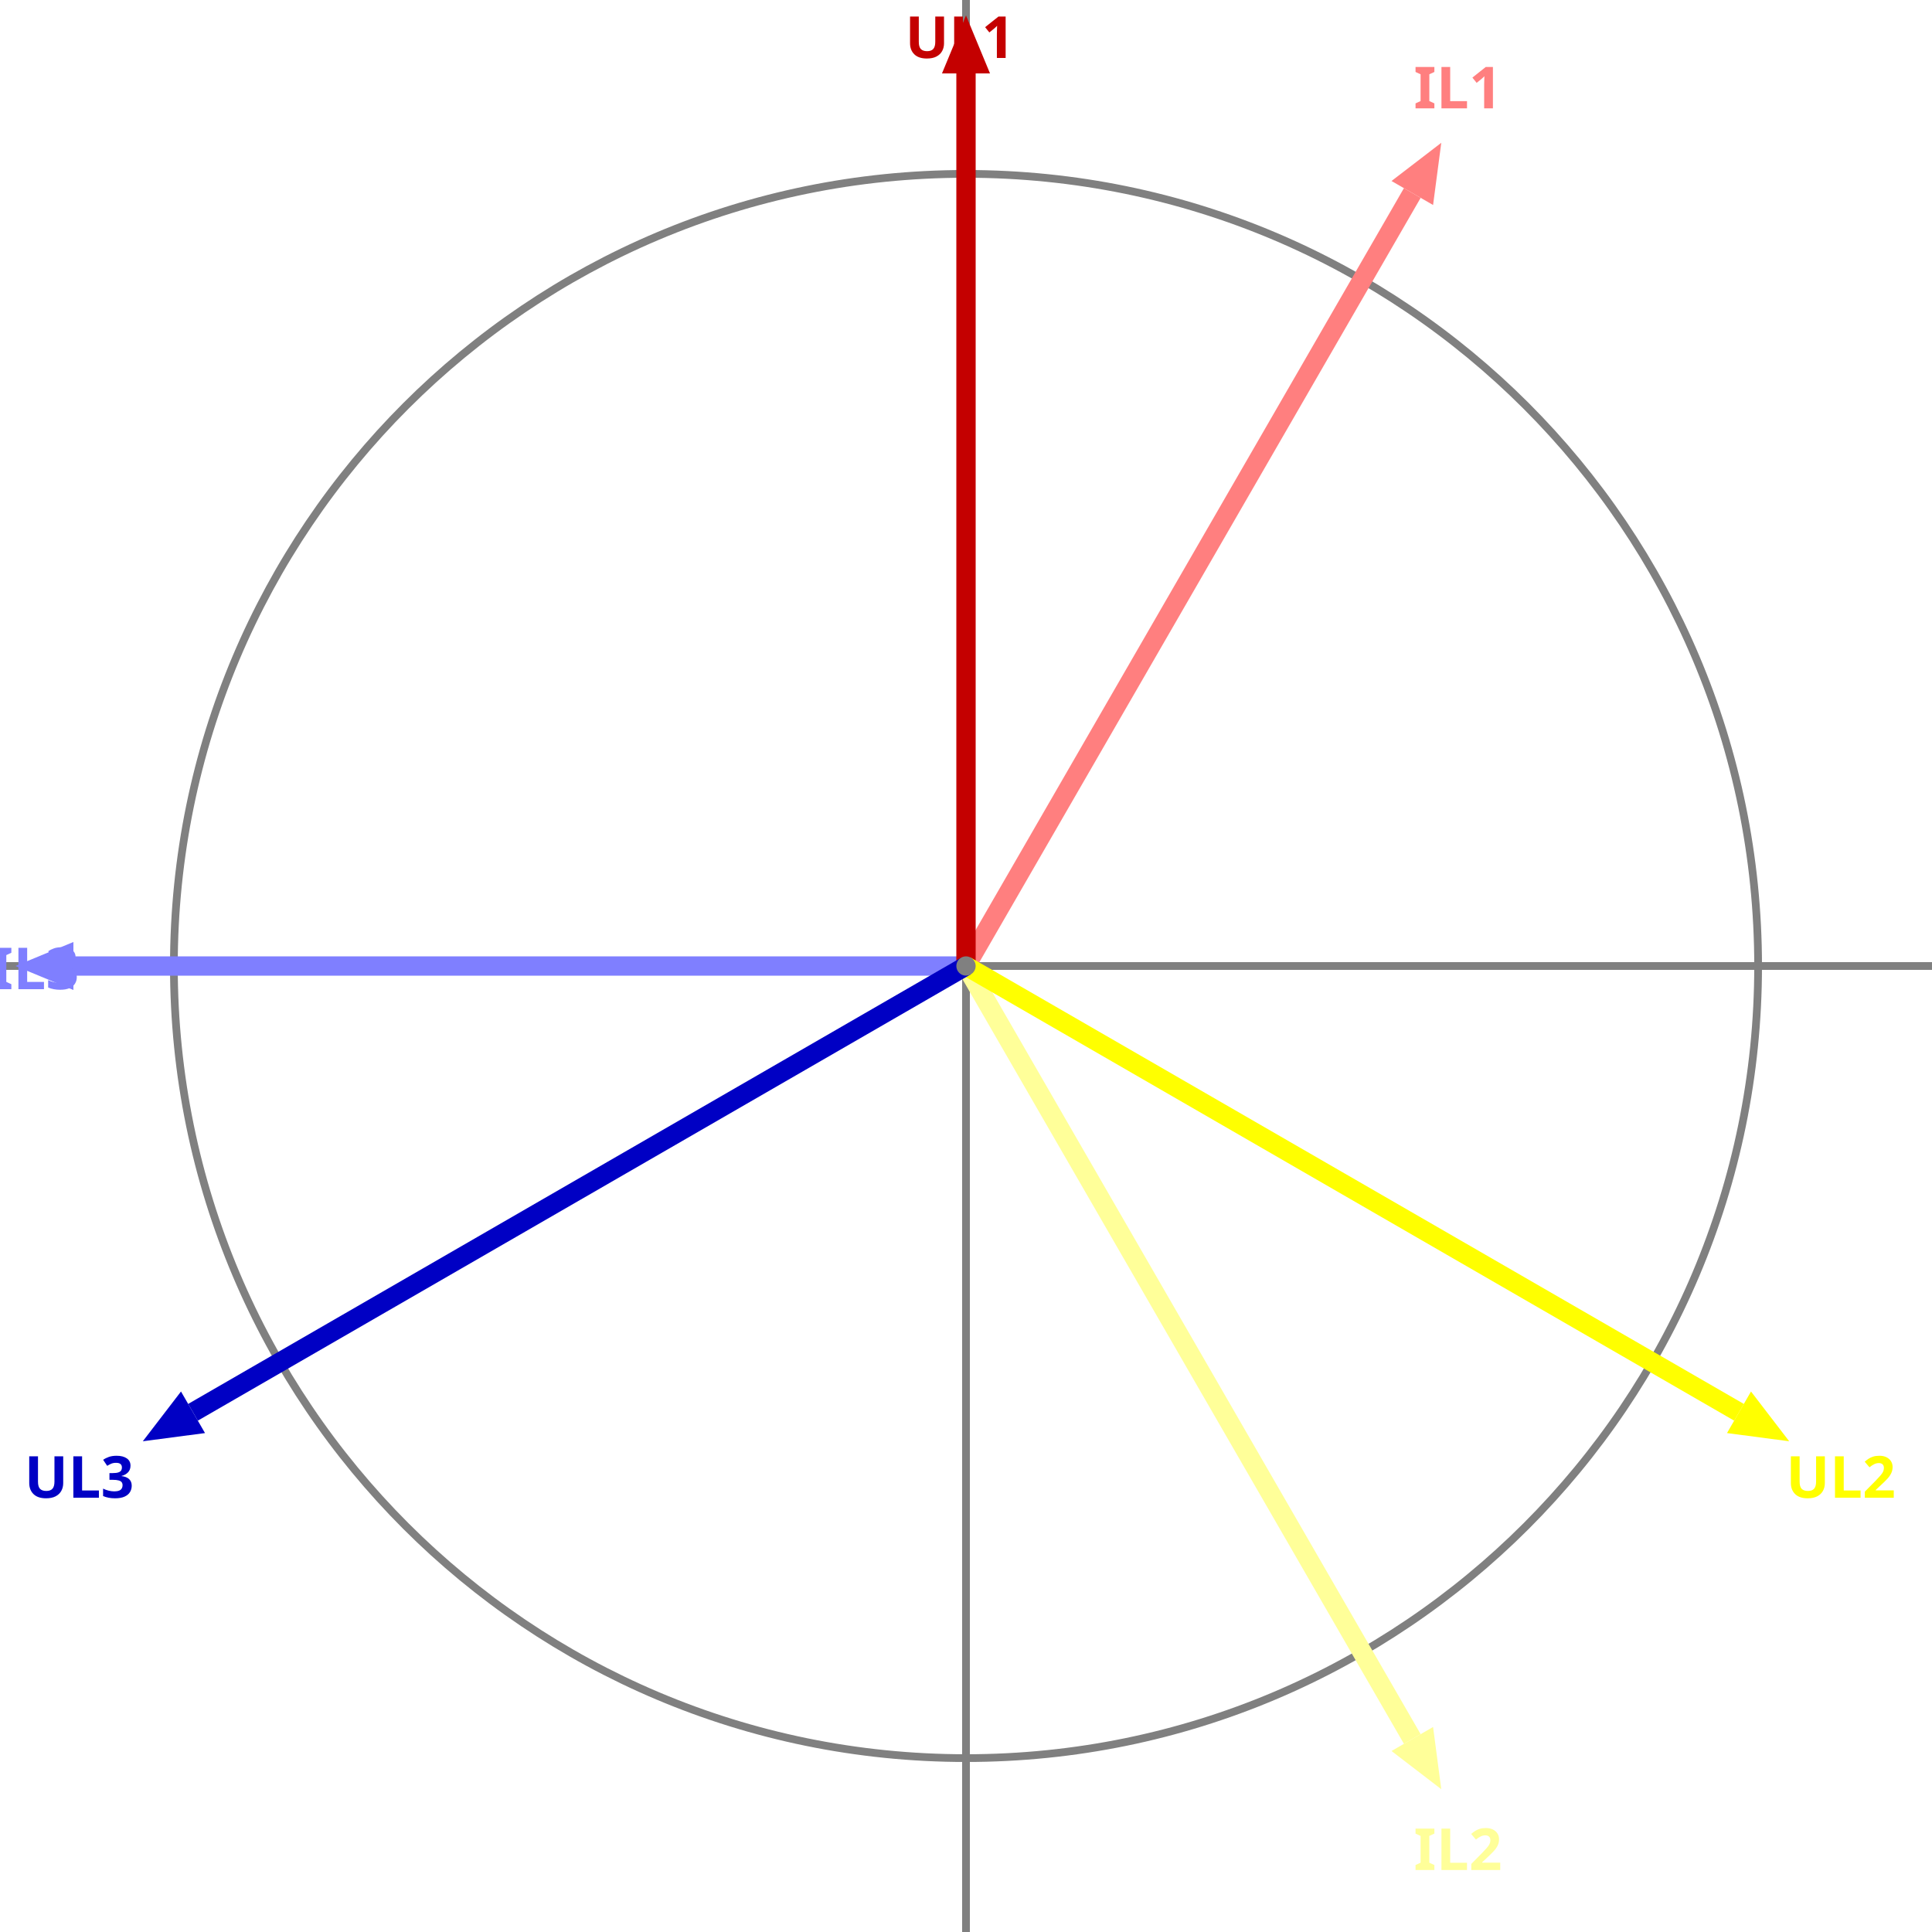
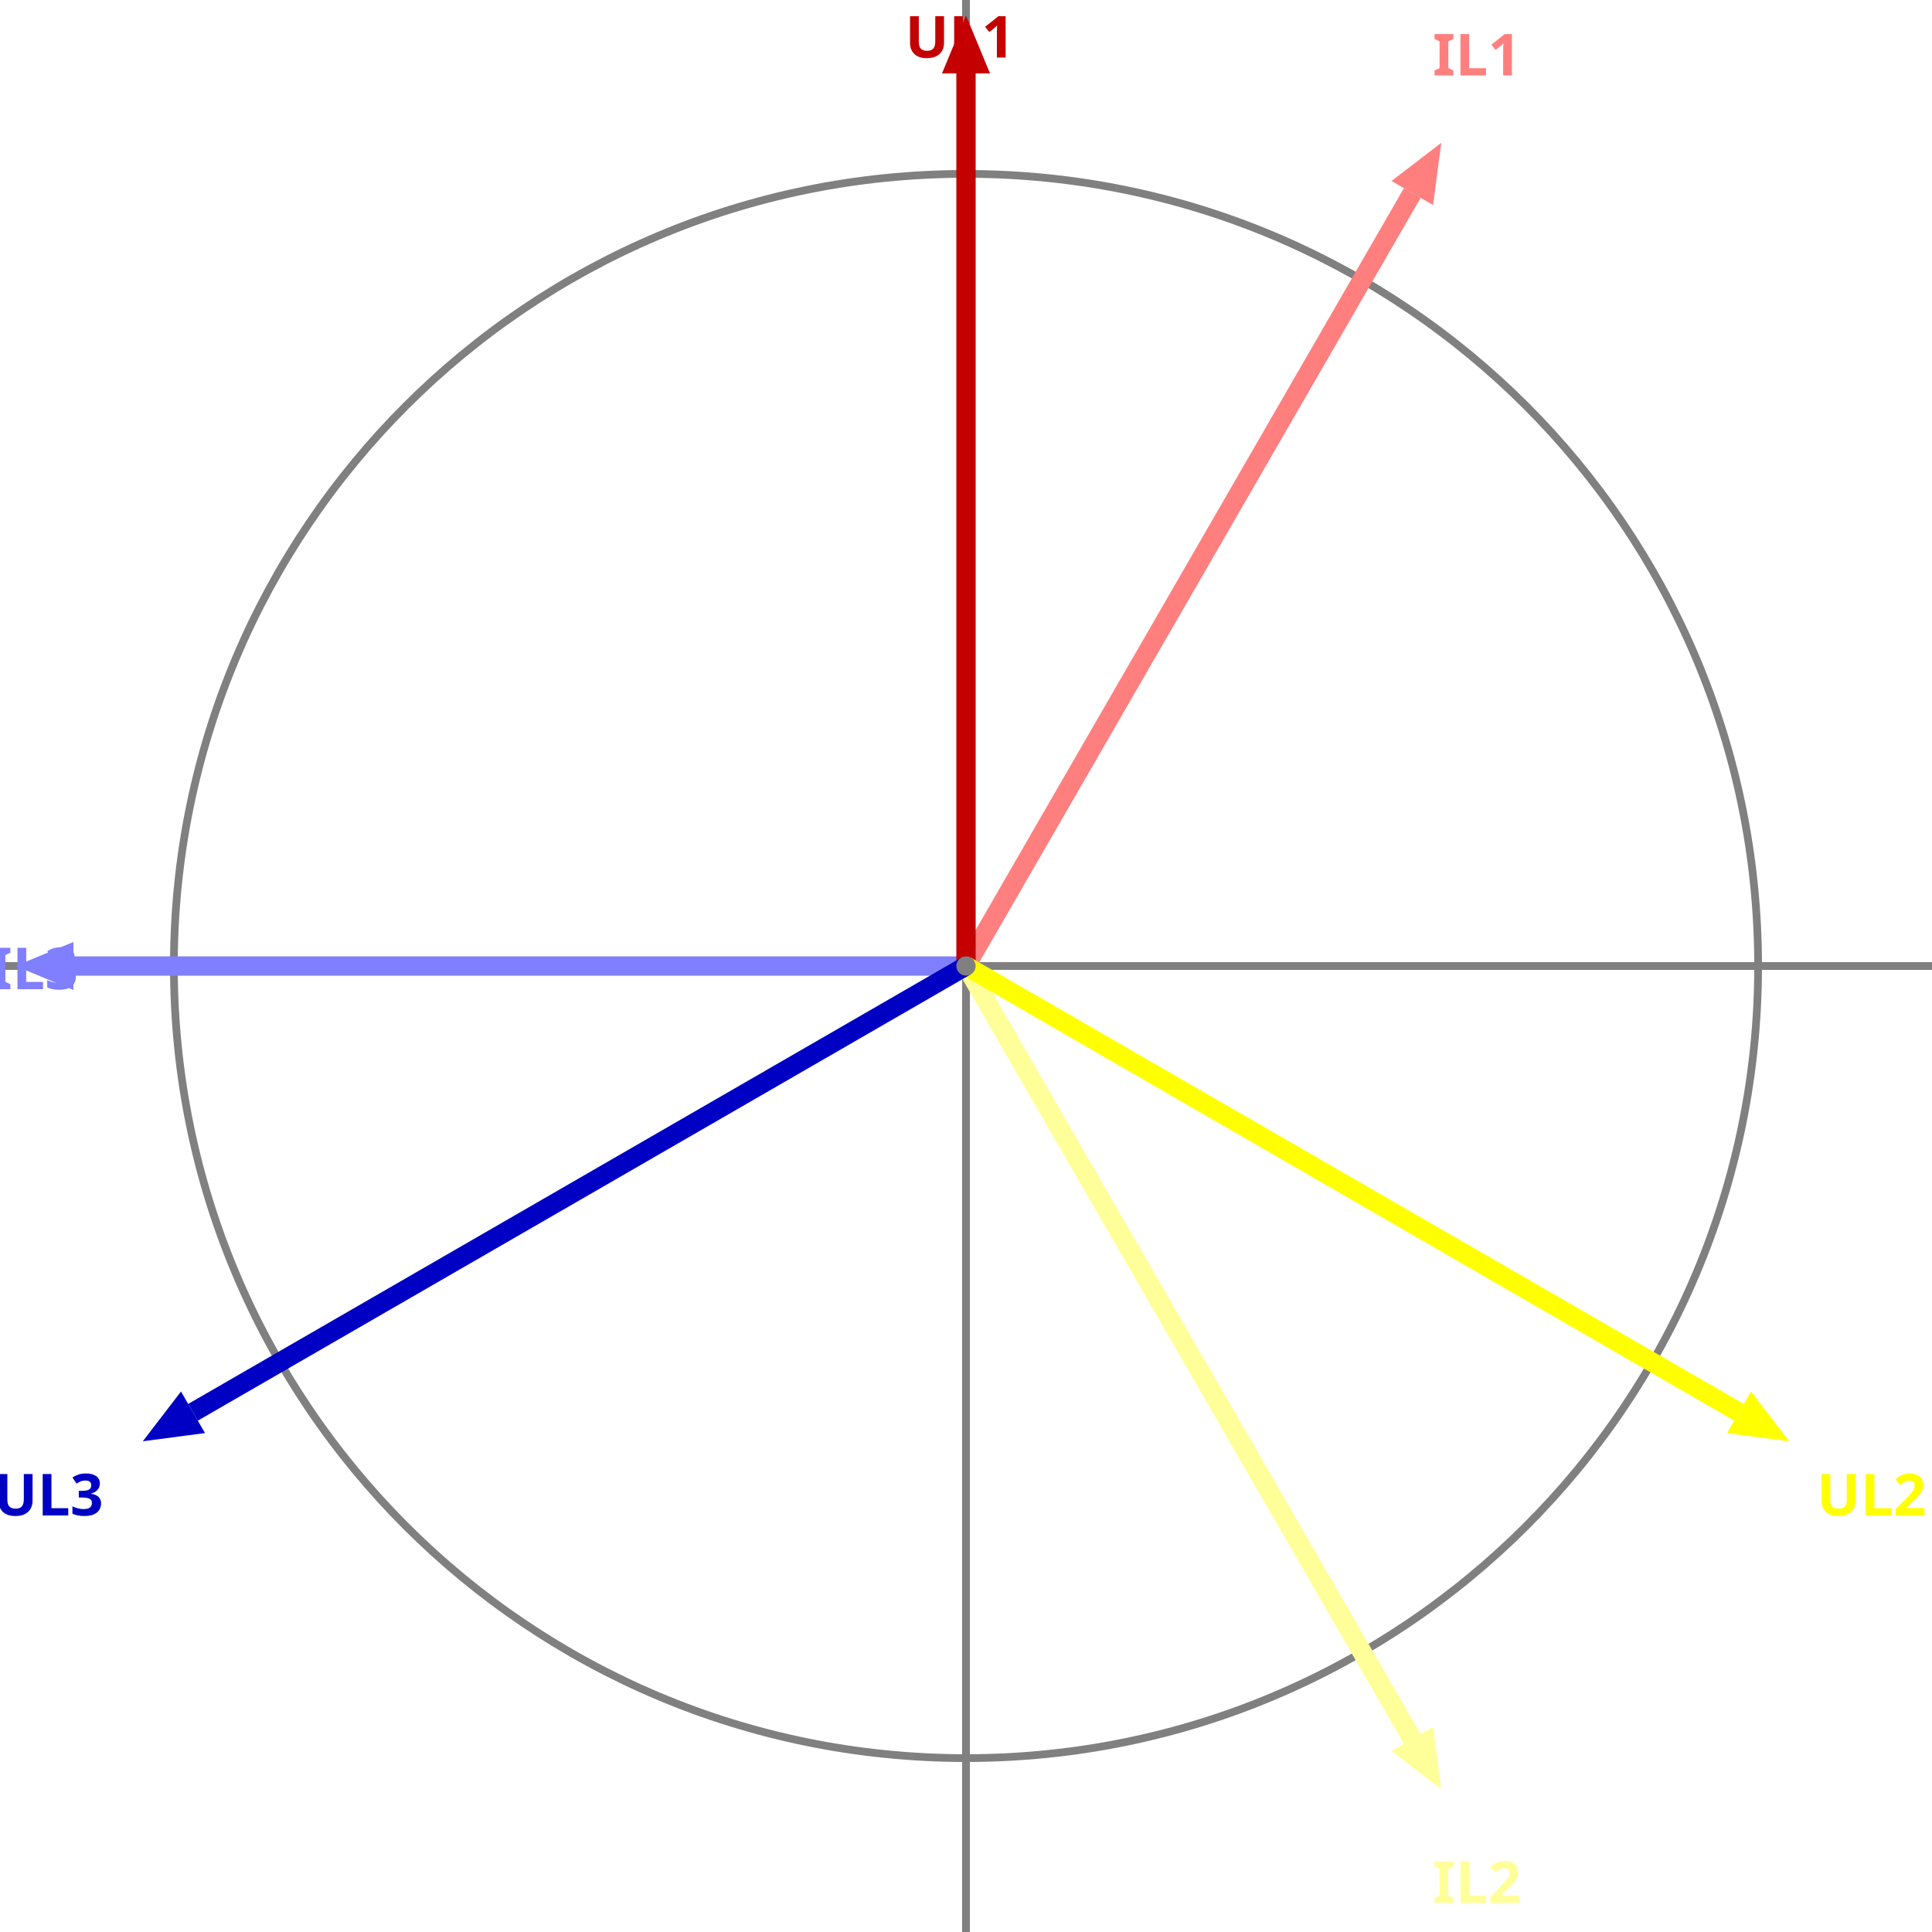
<svg xmlns="http://www.w3.org/2000/svg" width="705.556mm" height="705.556mm" viewBox="0 0 2000 2000" version="1.2" baseProfile="tiny">
  <defs>
</defs>
  <g fill="none" stroke="black" stroke-width="1" fill-rule="evenodd" stroke-linecap="square" stroke-linejoin="bevel">
    <g fill="none" stroke="#808080" stroke-opacity="1" stroke-width="8" stroke-linecap="square" stroke-linejoin="bevel" transform="matrix(1,0,0,1,0,0)" font-family="Sans" font-size="60" font-weight="570" font-style="normal">
      <polyline fill="none" vector-effect="none" points="0,1000 2000,1000 " />
      <polyline fill="none" vector-effect="none" points="1000,0 1000,2000 " />
      <path vector-effect="none" fill-rule="evenodd" d="M1820,1000 C1820,547.127 1452.87,180 1000,180 C547.127,180 180,547.127 180,1000 C180,1452.87 547.127,1820 1000,1820 C1452.87,1820 1820,1452.87 1820,1000 " />
    </g>
    <g fill="none" stroke="#ff7f7f" stroke-opacity="1" stroke-width="20" stroke-linecap="square" stroke-linejoin="bevel" transform="matrix(1,0,0,1,0,0)" font-family="Sans" font-size="60" font-weight="570" font-style="normal">
      <polyline fill="none" vector-effect="none" points="1005,991.34 1457,208.453 " />
    </g>
    <g fill="none" stroke="none" transform="matrix(1,0,0,1,0,0)" font-family="Sans" font-size="60" font-weight="570" font-style="normal">
      <path vector-effect="none" fill-rule="evenodd" d="M1492,147.831 L1483.52,212.219 L1440.48,187.366 L1492,147.831" />
    </g>
    <g fill="#ff7f7f" fill-opacity="1" stroke="none" transform="matrix(1,0,0,1,0,0)" font-family="Sans" font-size="60" font-weight="570" font-style="normal">
      <path vector-effect="none" fill-rule="evenodd" d="M1492,147.831 L1483.52,212.219 L1440.48,187.366" />
    </g>
    <g fill="none" stroke="#ffff99" stroke-opacity="1" stroke-width="20" stroke-linecap="square" stroke-linejoin="bevel" transform="matrix(1,0,0,1,0,0)" font-family="Sans" font-size="60" font-weight="570" font-style="normal">
      <polyline fill="none" vector-effect="none" points="1005,1008.66 1457,1791.55 " />
    </g>
    <g fill="none" stroke="none" transform="matrix(1,0,0,1,0,0)" font-family="Sans" font-size="60" font-weight="570" font-style="normal">
      <path vector-effect="none" fill-rule="evenodd" d="M1492,1852.17 L1440.48,1812.63 L1483.52,1787.78 L1492,1852.17" />
    </g>
    <g fill="#ffff99" fill-opacity="1" stroke="none" transform="matrix(1,0,0,1,0,0)" font-family="Sans" font-size="60" font-weight="570" font-style="normal">
      <path vector-effect="none" fill-rule="evenodd" d="M1492,1852.17 L1440.48,1812.63 L1483.52,1787.78" />
    </g>
    <g fill="none" stroke="#7f7fff" stroke-opacity="1" stroke-width="20" stroke-linecap="square" stroke-linejoin="bevel" transform="matrix(1,0,0,1,0,0)" font-family="Sans" font-size="60" font-weight="570" font-style="normal">
      <polyline fill="none" vector-effect="none" points="990,1000 86,1000 " />
    </g>
    <g fill="none" stroke="none" transform="matrix(1,0,0,1,0,0)" font-family="Sans" font-size="60" font-weight="570" font-style="normal">
      <path vector-effect="none" fill-rule="evenodd" d="M16,1000 L76,975.147 L76,1024.85 L16,1000" />
    </g>
    <g fill="#7f7fff" fill-opacity="1" stroke="none" transform="matrix(1,0,0,1,0,0)" font-family="Sans" font-size="60" font-weight="570" font-style="normal">
      <path vector-effect="none" fill-rule="evenodd" d="M16,1000 L76,975.147 L76,1024.85" />
    </g>
    <g fill="none" stroke="#c40000" stroke-opacity="1" stroke-width="20" stroke-linecap="square" stroke-linejoin="bevel" transform="matrix(1,0,0,1,0,0)" font-family="Sans" font-size="60" font-weight="570" font-style="normal">
      <polyline fill="none" vector-effect="none" points="1000,990 1000,86 " />
    </g>
    <g fill="none" stroke="none" transform="matrix(1,0,0,1,0,0)" font-family="Sans" font-size="60" font-weight="570" font-style="normal">
      <path vector-effect="none" fill-rule="evenodd" d="M1000,16 L1024.85,76 L975.147,76 L1000,16" />
    </g>
    <g fill="#c40000" fill-opacity="1" stroke="none" transform="matrix(1,0,0,1,0,0)" font-family="Sans" font-size="60" font-weight="570" font-style="normal">
      <path vector-effect="none" fill-rule="evenodd" d="M1000,16 L1024.85,76 L975.147,76" />
    </g>
    <g fill="none" stroke="#ffff00" stroke-opacity="1" stroke-width="20" stroke-linecap="square" stroke-linejoin="bevel" transform="matrix(1,0,0,1,0,0)" font-family="Sans" font-size="60" font-weight="570" font-style="normal">
      <polyline fill="none" vector-effect="none" points="1008.66,1005 1791.55,1457 " />
    </g>
    <g fill="none" stroke="none" transform="matrix(1,0,0,1,0,0)" font-family="Sans" font-size="60" font-weight="570" font-style="normal">
      <path vector-effect="none" fill-rule="evenodd" d="M1852.17,1492 L1787.78,1483.52 L1812.63,1440.48 L1852.17,1492" />
    </g>
    <g fill="#ffff00" fill-opacity="1" stroke="none" transform="matrix(1,0,0,1,0,0)" font-family="Sans" font-size="60" font-weight="570" font-style="normal">
      <path vector-effect="none" fill-rule="evenodd" d="M1852.17,1492 L1787.78,1483.52 L1812.63,1440.48" />
    </g>
    <g fill="none" stroke="#0000c4" stroke-opacity="1" stroke-width="20" stroke-linecap="square" stroke-linejoin="bevel" transform="matrix(1,0,0,1,0,0)" font-family="Sans" font-size="60" font-weight="570" font-style="normal">
      <polyline fill="none" vector-effect="none" points="991.34,1005 208.453,1457 " />
    </g>
    <g fill="none" stroke="none" transform="matrix(1,0,0,1,0,0)" font-family="Sans" font-size="60" font-weight="570" font-style="normal">
      <path vector-effect="none" fill-rule="evenodd" d="M147.831,1492 L187.366,1440.48 L212.219,1483.52 L147.831,1492" />
    </g>
    <g fill="#0000c4" fill-opacity="1" stroke="none" transform="matrix(1,0,0,1,0,0)" font-family="Sans" font-size="60" font-weight="570" font-style="normal">
      <path vector-effect="none" fill-rule="evenodd" d="M147.831,1492 L187.366,1440.48 L212.219,1483.52" />
    </g>
    <g fill="none" stroke="#c40000" stroke-opacity="1" stroke-width="1" stroke-linecap="square" stroke-linejoin="bevel" transform="matrix(1,0,0,1,0,0)" font-family="Sans" font-size="60" font-weight="570" font-style="normal">
-       <text fill="#c40000" fill-opacity="1" stroke="none" xml:space="preserve" x="936.984" y="59.987" font-family="Sans" font-size="60" font-weight="570" font-style="normal">UL1</text>
+       <text fill="#c40000" fill-opacity="1" stroke="none" xml:space="preserve" x="936.984" y="59.596" font-family="Sans" font-size="60" font-weight="570" font-style="normal">UL1</text>
    </g>
    <g fill="none" stroke="#ffff00" stroke-opacity="1" stroke-width="1" stroke-linecap="square" stroke-linejoin="bevel" transform="matrix(1,0,0,1,0,0)" font-family="Sans" font-size="60" font-weight="570" font-style="normal">
-       <text fill="#ffff00" fill-opacity="1" stroke="none" xml:space="preserve" x="1848.81" y="1550.44" font-family="Sans" font-size="60" font-weight="570" font-style="normal">UL2</text>
+       <text fill="#ffff00" fill-opacity="1" stroke="none" xml:space="preserve" x="1880.56" y="1568.77" font-family="Sans" font-size="60" font-weight="570" font-style="normal">UL2</text>
    </g>
    <g fill="none" stroke="#0000c4" stroke-opacity="1" stroke-width="1" stroke-linecap="square" stroke-linejoin="bevel" transform="matrix(1,0,0,1,0,0)" font-family="Sans" font-size="60" font-weight="570" font-style="normal">
-       <text fill="#0000c4" fill-opacity="1" stroke="none" xml:space="preserve" x="25.172" y="1550.44" font-family="Sans" font-size="60" font-weight="570" font-style="normal">UL3</text>
+       <text fill="#0000c4" fill-opacity="1" stroke="none" xml:space="preserve" x="-6.562" y="1568.78" font-family="Sans" font-size="60" font-weight="570" font-style="normal">UL3</text>
    </g>
    <g fill="none" stroke="#ff7f7f" stroke-opacity="1" stroke-width="1" stroke-linecap="square" stroke-linejoin="bevel" transform="matrix(1,0,0,1,0,0)" font-family="Sans" font-size="60" font-weight="570" font-style="normal">
-       <text fill="#ff7f7f" fill-opacity="1" stroke="none" xml:space="preserve" x="1463.44" y="112.179" font-family="Sans" font-size="60" font-weight="570" font-style="normal">IL1</text>
+       <text fill="#ff7f7f" fill-opacity="1" stroke="none" xml:space="preserve" x="1483.11" y="78.092" font-family="Sans" font-size="60" font-weight="570" font-style="normal">IL1</text>
    </g>
    <g fill="none" stroke="#ffff99" stroke-opacity="1" stroke-width="1" stroke-linecap="square" stroke-linejoin="bevel" transform="matrix(1,0,0,1,0,0)" font-family="Sans" font-size="60" font-weight="570" font-style="normal">
-       <text fill="#ffff99" fill-opacity="1" stroke="none" xml:space="preserve" x="1463.44" y="1935.82" font-family="Sans" font-size="60" font-weight="570" font-style="normal">IL2</text>
+       <text fill="#ffff99" fill-opacity="1" stroke="none" xml:space="preserve" x="1483.11" y="1969.91" font-family="Sans" font-size="60" font-weight="570" font-style="normal">IL2</text>
    </g>
    <g fill="none" stroke="#7f7fff" stroke-opacity="1" stroke-width="1" stroke-linecap="square" stroke-linejoin="bevel" transform="matrix(1,0,0,1,0,0)" font-family="Sans" font-size="60" font-weight="570" font-style="normal">
-       <text fill="#7f7fff" fill-opacity="1" stroke="none" xml:space="preserve" x="-9.672" y="1024" font-family="Sans" font-size="60" font-weight="570" font-style="normal">IL3</text>
+       <text fill="#7f7fff" fill-opacity="1" stroke="none" xml:space="preserve" x="-10.656" y="1024" font-family="Sans" font-size="60" font-weight="570" font-style="normal">IL3</text>
    </g>
    <g fill="#808080" fill-opacity="1" stroke="none" transform="matrix(1,0,0,1,0,0)" font-family="Sans" font-size="60" font-weight="570" font-style="normal">
      <circle cx="1000" cy="1000" r="10" />
    </g>
  </g>
</svg>
